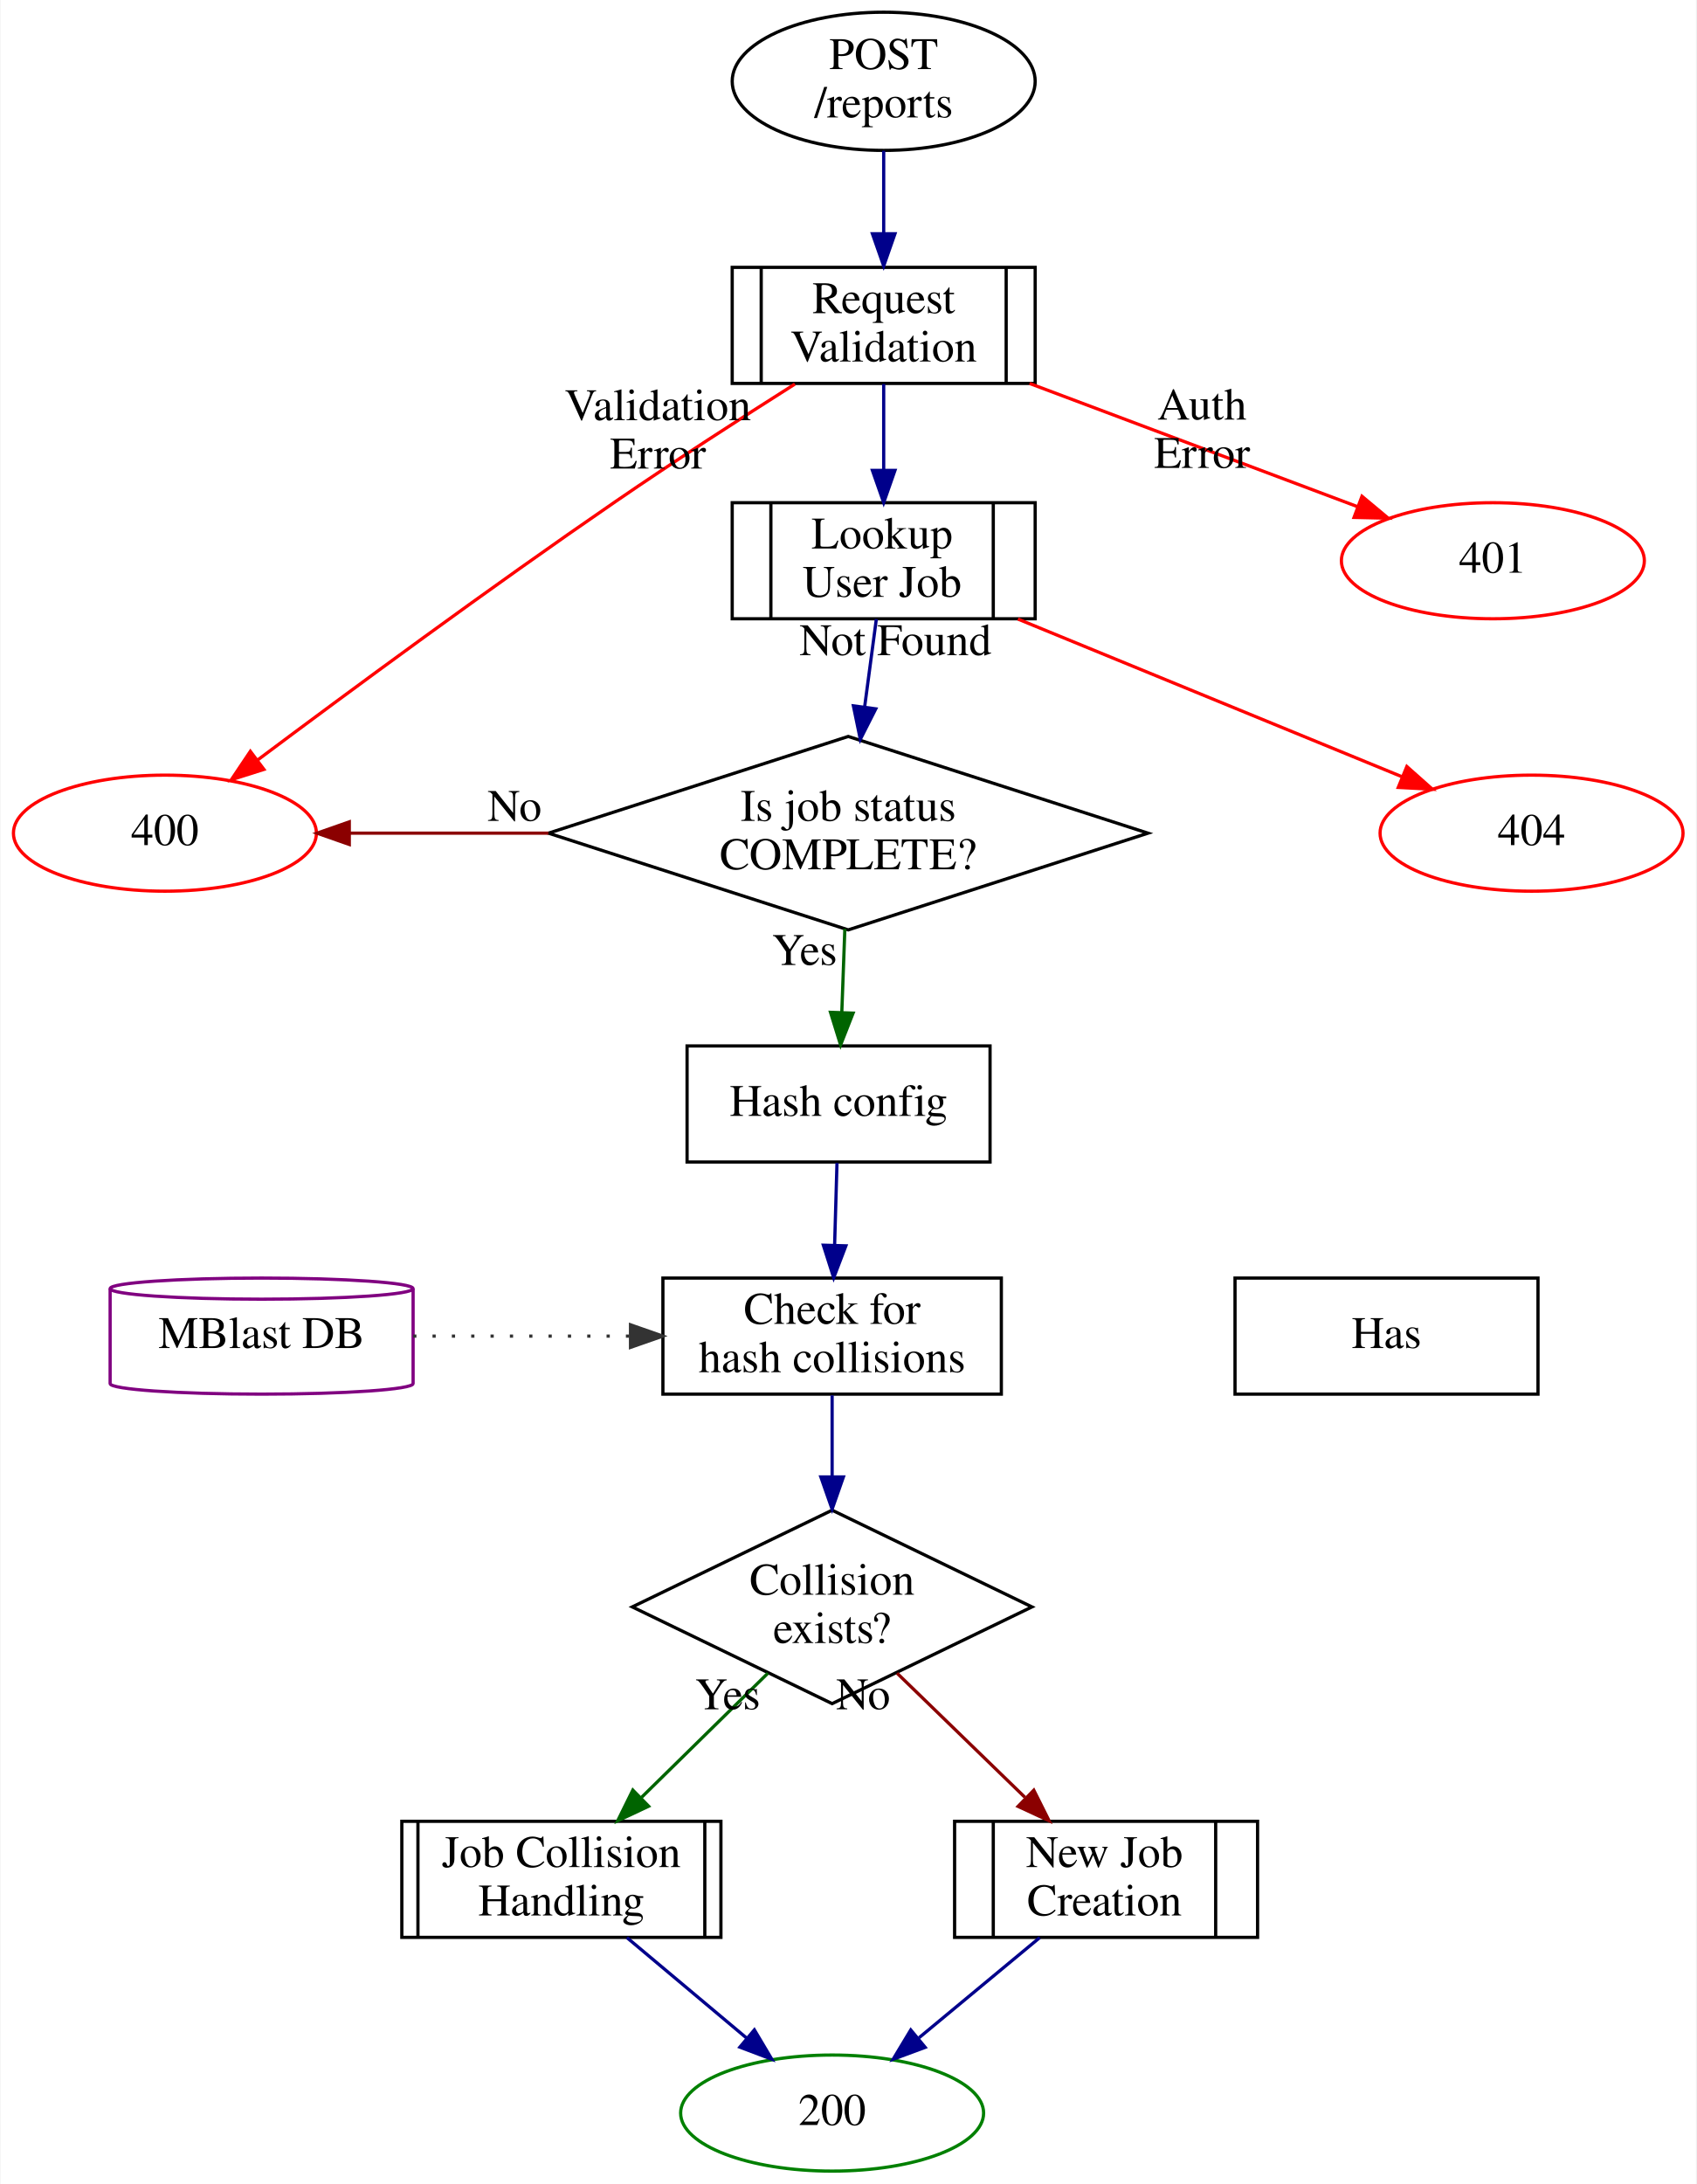
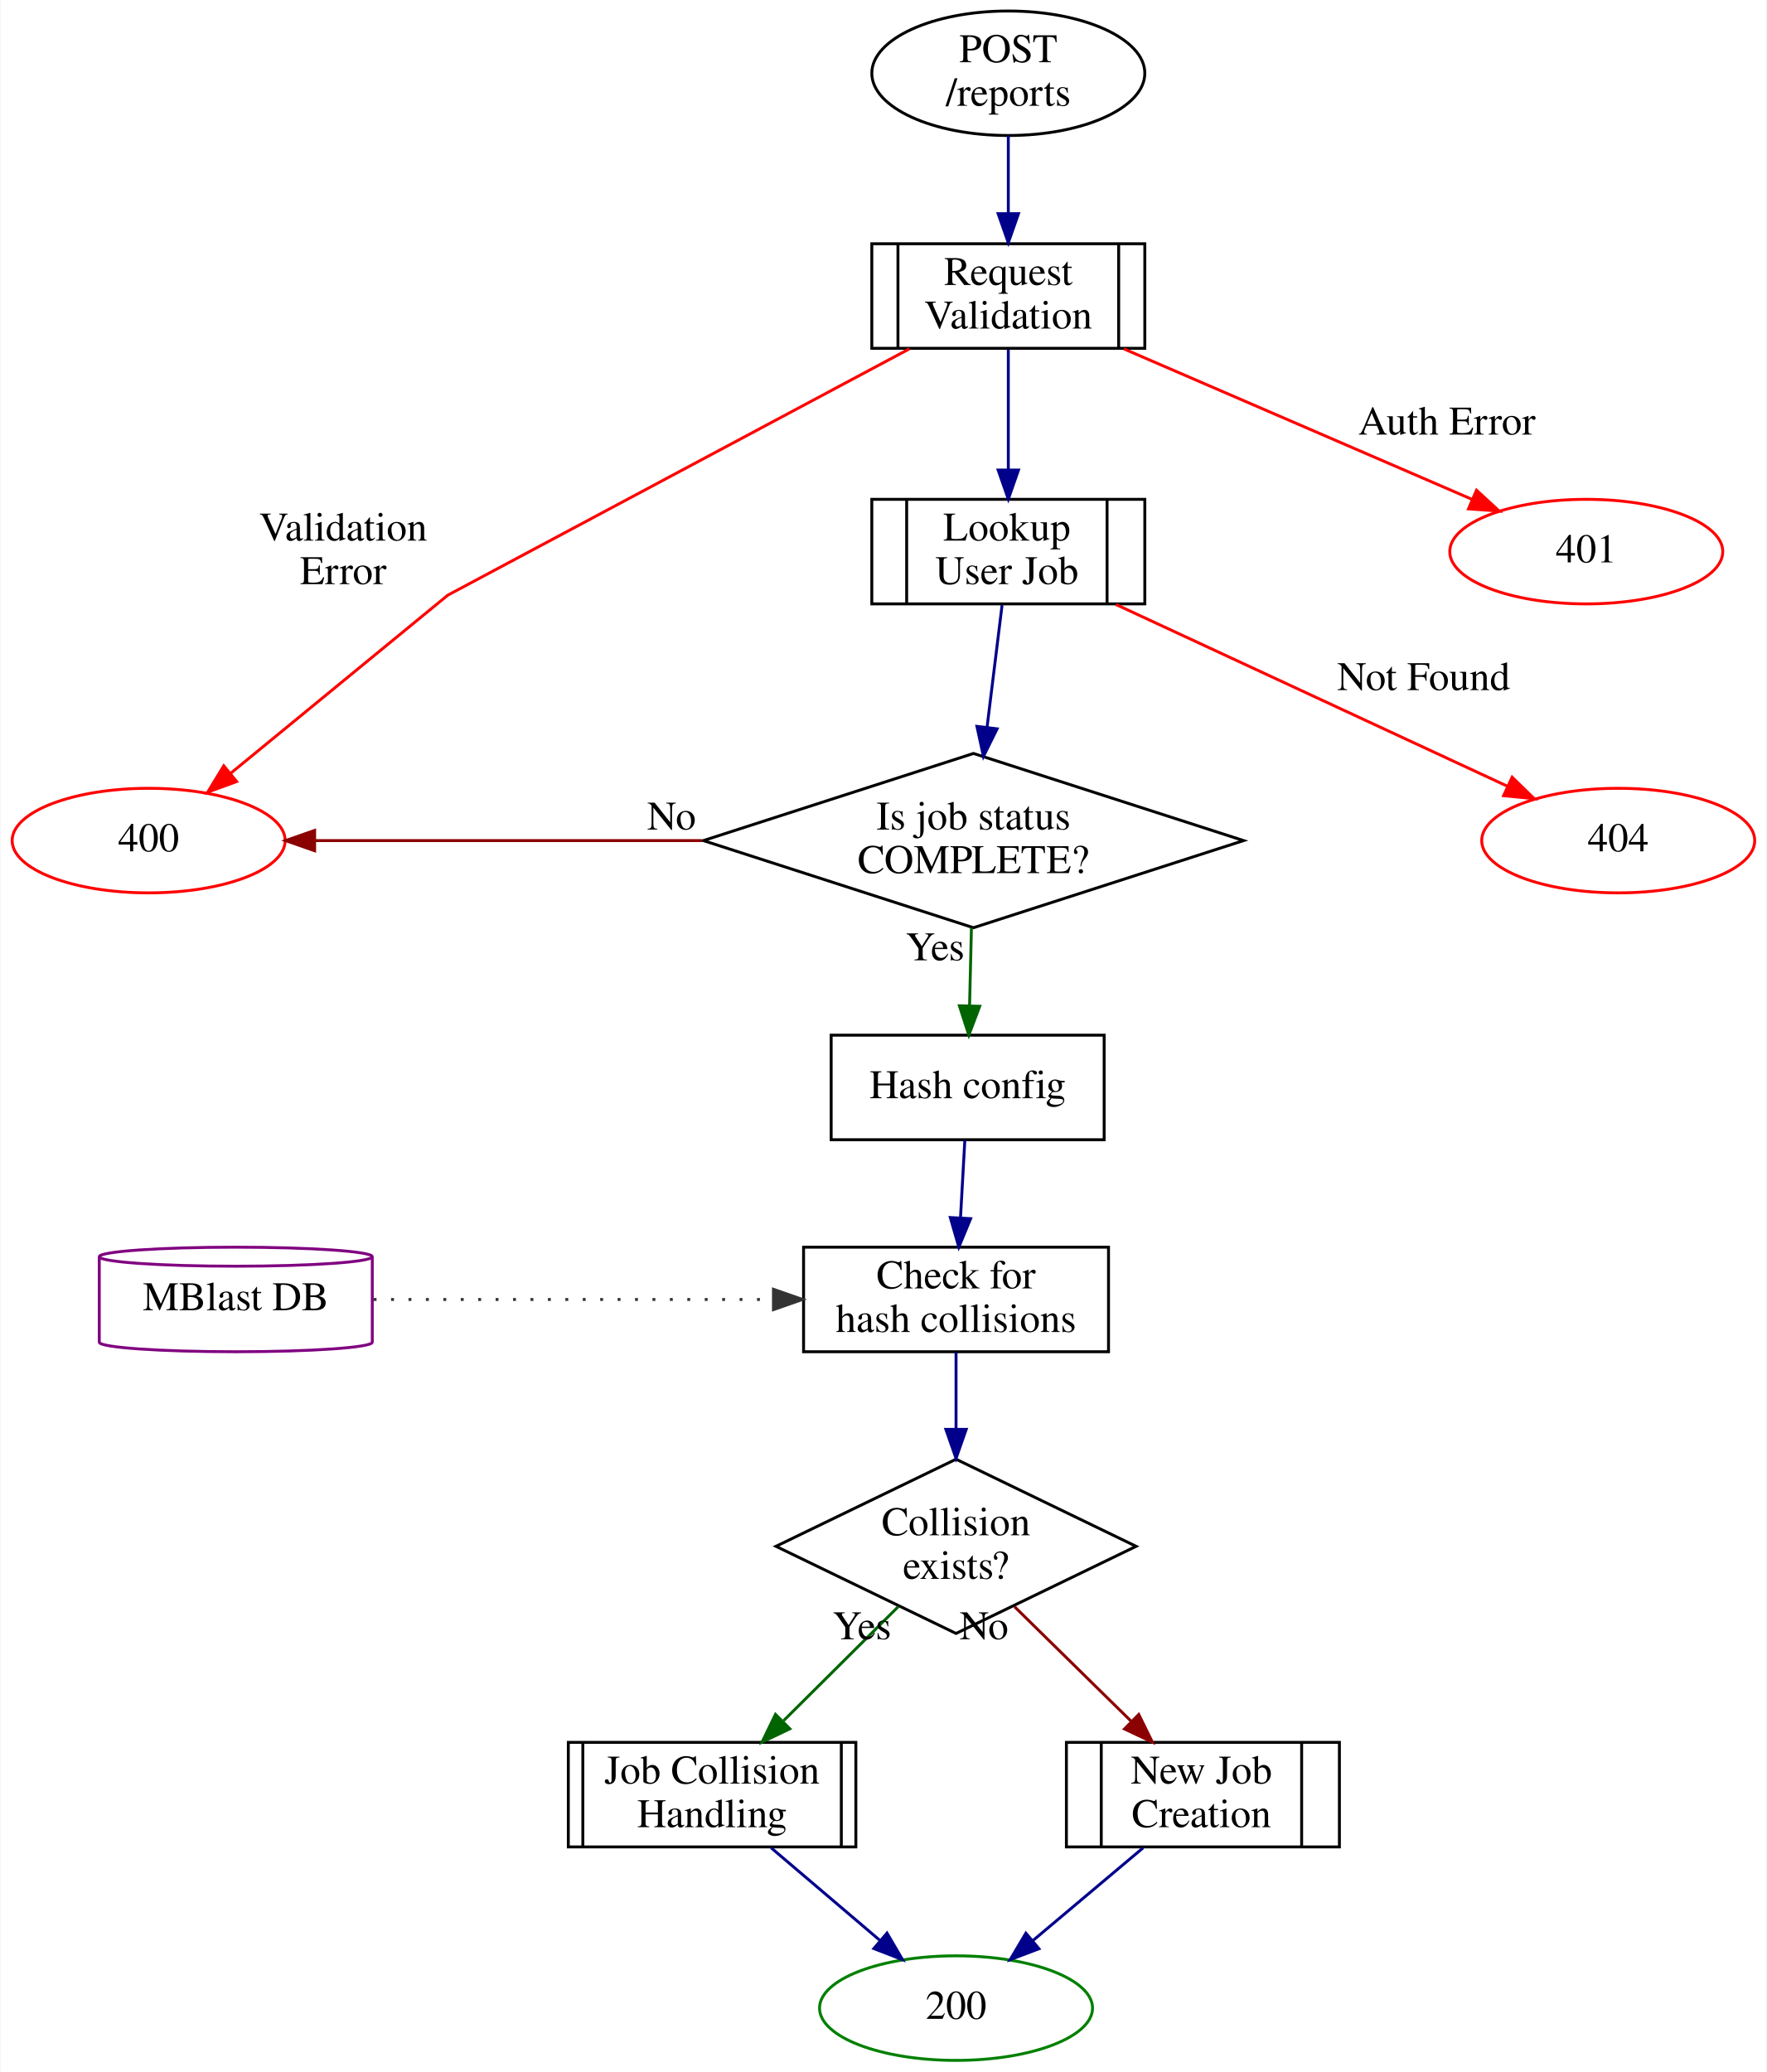
- <svg xmlns="http://www.w3.org/2000/svg" width="526pt" height="677pt" viewBox="0.00 0.00 526.00 677.43">
-   <g id="graph0" class="graph" transform="scale(1 1) rotate(0) translate(4 673.43)">
-     <polygon fill="white" stroke="transparent" points="-4,4 -4,-673.43 522,-673.43 522,4 -4,4" />
+ <svg xmlns="http://www.w3.org/2000/svg" width="608pt" height="713pt" viewBox="0.00 0.00 608.00 713.43">
+   <g id="graph0" class="graph" transform="scale(1 1) rotate(0) translate(4 709.43)">
+     <polygon fill="white" stroke="transparent" points="-4,4 -4,-709.43 604,-709.43 604,4 -4,4" />
    <g id="node1" class="node">
-       <ellipse fill="none" stroke="black" cx="270" cy="-648.21" rx="47" ry="21.43" />
-       <text text-anchor="middle" x="270" y="-652.01" font-family="Times,serif" font-size="14.00">POST</text>
-       <text text-anchor="middle" x="270" y="-637.01" font-family="Times,serif" font-size="14.00">/reports</text>
+       <ellipse fill="none" stroke="black" cx="343" cy="-684.21" rx="47" ry="21.43" />
+       <text text-anchor="middle" x="343" y="-688.01" font-family="Times,serif" font-size="14.00">POST</text>
+       <text text-anchor="middle" x="343" y="-673.01" font-family="Times,serif" font-size="14.00">/reports</text>
    </g>
    <g id="node2" class="node">
-       <polygon fill="none" stroke="black" points="223,-554.5 223,-590.5 317,-590.5 317,-554.5 223,-554.5" />
-       <text text-anchor="middle" x="227.5" y="-568.8" font-family="Times,serif" font-size="14.00"> </text>
-       <polyline fill="none" stroke="black" points="232,-554.5 232,-590.5 " />
-       <text text-anchor="middle" x="270" y="-576.3" font-family="Times,serif" font-size="14.00">Request</text>
-       <text text-anchor="middle" x="270" y="-561.3" font-family="Times,serif" font-size="14.00">Validation</text>
-       <polyline fill="none" stroke="black" points="308,-554.5 308,-590.5 " />
-       <text text-anchor="middle" x="312.5" y="-568.8" font-family="Times,serif" font-size="14.00"> </text>
+       <polygon fill="none" stroke="black" points="296,-589.5 296,-625.5 390,-625.5 390,-589.5 296,-589.5" />
+       <text text-anchor="middle" x="300.5" y="-603.8" font-family="Times,serif" font-size="14.00"> </text>
+       <polyline fill="none" stroke="black" points="305,-589.5 305,-625.5 " />
+       <text text-anchor="middle" x="343" y="-611.3" font-family="Times,serif" font-size="14.00">Request</text>
+       <text text-anchor="middle" x="343" y="-596.3" font-family="Times,serif" font-size="14.00">Validation</text>
+       <polyline fill="none" stroke="black" points="381,-589.5 381,-625.5 " />
+       <text text-anchor="middle" x="385.5" y="-603.8" font-family="Times,serif" font-size="14.00"> </text>
    </g>
    <g id="edge1" class="edge">
-       <path fill="none" stroke="darkblue" d="M270,-626.68C270,-618.77 270,-609.61 270,-601.14" />
-       <polygon fill="darkblue" stroke="darkblue" points="273.5,-600.93 270,-590.93 266.5,-600.93 273.5,-600.93" />
+       <path fill="none" stroke="darkblue" d="M343,-662.8C343,-654.57 343,-644.94 343,-636.1" />
+       <polygon fill="darkblue" stroke="darkblue" points="346.5,-635.85 343,-625.85 339.5,-635.85 346.5,-635.85" />
    </g>
    <g id="node3" class="node">
-       <polygon fill="none" stroke="black" points="223,-481.5 223,-517.5 317,-517.5 317,-481.5 223,-481.5" />
-       <text text-anchor="middle" x="229" y="-495.8" font-family="Times,serif" font-size="14.00"> </text>
-       <polyline fill="none" stroke="black" points="235,-481.5 235,-517.5 " />
-       <text text-anchor="middle" x="269.5" y="-503.3" font-family="Times,serif" font-size="14.00">Lookup</text>
-       <text text-anchor="middle" x="269.5" y="-488.3" font-family="Times,serif" font-size="14.00">User Job</text>
-       <polyline fill="none" stroke="black" points="304,-481.5 304,-517.5 " />
-       <text text-anchor="middle" x="310.5" y="-495.8" font-family="Times,serif" font-size="14.00"> </text>
+       <polygon fill="none" stroke="black" points="296,-501.5 296,-537.5 390,-537.5 390,-501.5 296,-501.5" />
+       <text text-anchor="middle" x="302" y="-515.8" font-family="Times,serif" font-size="14.00"> </text>
+       <polyline fill="none" stroke="black" points="308,-501.5 308,-537.5 " />
+       <text text-anchor="middle" x="342.5" y="-523.3" font-family="Times,serif" font-size="14.00">Lookup</text>
+       <text text-anchor="middle" x="342.5" y="-508.3" font-family="Times,serif" font-size="14.00">User Job</text>
+       <polyline fill="none" stroke="black" points="377,-501.5 377,-537.5 " />
+       <text text-anchor="middle" x="383.5" y="-515.8" font-family="Times,serif" font-size="14.00"> </text>
    </g>
    <g id="edge2" class="edge">
-       <path fill="none" stroke="darkblue" d="M270,-554.31C270,-546.29 270,-536.55 270,-527.57" />
-       <polygon fill="darkblue" stroke="darkblue" points="273.5,-527.53 270,-517.53 266.5,-527.53 273.5,-527.53" />
+       <path fill="none" stroke="darkblue" d="M343,-589.1C343,-577.25 343,-561.32 343,-547.79" />
+       <polygon fill="darkblue" stroke="darkblue" points="346.5,-547.58 343,-537.58 339.5,-547.58 346.5,-547.58" />
    </g>
    <g id="node12" class="node">
-       <ellipse fill="none" stroke="red" cx="47" cy="-415" rx="47" ry="18" />
-       <text text-anchor="middle" x="47" y="-411.3" font-family="Times,serif" font-size="14.00">400</text>
+       <ellipse fill="none" stroke="red" cx="47" cy="-420" rx="47" ry="18" />
+       <text text-anchor="middle" x="47" y="-416.3" font-family="Times,serif" font-size="14.00">400</text>
    </g>
    <g id="edge3" class="edge">
-       <path fill="none" stroke="red" d="M242.45,-554.3C226.17,-543.99 205.24,-530.51 187,-518 147.89,-491.18 103.84,-458.7 75.78,-437.71" />
-       <polygon fill="red" stroke="red" points="77.71,-434.78 67.61,-431.58 73.51,-440.38 77.71,-434.78" />
-       <text text-anchor="middle" x="199.95" y="-543.1" font-family="Times,serif" font-size="14.00">Validation   </text>
-       <text text-anchor="middle" x="199.95" y="-528.1" font-family="Times,serif" font-size="14.00">Error       </text>
+       <path fill="none" stroke="red" d="M308.94,-589.32C253.53,-559.75 150,-504.5 150,-504.5 150,-504.5 105.65,-468.11 75.15,-443.1" />
+       <polygon fill="red" stroke="red" points="77.3,-440.33 67.35,-436.69 72.86,-445.74 77.3,-440.33" />
+       <text text-anchor="middle" x="114" y="-523.3" font-family="Times,serif" font-size="14.00">Validation</text>
+       <text text-anchor="middle" x="114" y="-508.3" font-family="Times,serif" font-size="14.00">Error</text>
    </g>
    <g id="node13" class="node">
-       <ellipse fill="none" stroke="red" cx="459" cy="-499.5" rx="47" ry="18" />
-       <text text-anchor="middle" x="459" y="-495.8" font-family="Times,serif" font-size="14.00">401</text>
+       <ellipse fill="none" stroke="red" cx="542" cy="-519.5" rx="47" ry="18" />
+       <text text-anchor="middle" x="542" y="-515.8" font-family="Times,serif" font-size="14.00">401</text>
    </g>
    <g id="edge4" class="edge">
-       <path fill="none" stroke="red" d="M315.27,-554.49C346.21,-542.87 386.92,-527.58 417.12,-516.23" />
-       <polygon fill="red" stroke="red" points="418.39,-519.49 426.52,-512.7 415.93,-512.94 418.39,-519.49" />
-       <text text-anchor="middle" x="368.77" y="-543.29" font-family="Times,serif" font-size="14.00">Auth</text>
-       <text text-anchor="middle" x="368.77" y="-528.29" font-family="Times,serif" font-size="14.00">               Error</text>
+       <path fill="none" stroke="red" d="M382.79,-589.3C417.63,-574.25 467.96,-552.5 502.66,-537.5" />
+       <polygon fill="red" stroke="red" points="504.21,-540.64 512.01,-533.46 501.44,-534.22 504.21,-540.64" />
+       <text text-anchor="middle" x="494" y="-559.8" font-family="Times,serif" font-size="14.00">Auth Error</text>
    </g>
    <g id="node4" class="node">
-       <polygon fill="none" stroke="black" points="259,-445 166,-415 259,-385 352,-415 259,-445" />
-       <text text-anchor="middle" x="259" y="-418.8" font-family="Times,serif" font-size="14.00">Is job status</text>
-       <text text-anchor="middle" x="259" y="-403.8" font-family="Times,serif" font-size="14.00">COMPLETE?</text>
+       <polygon fill="none" stroke="black" points="331,-450 238,-420 331,-390 424,-420 331,-450" />
+       <text text-anchor="middle" x="331" y="-423.8" font-family="Times,serif" font-size="14.00">Is job status</text>
+       <text text-anchor="middle" x="331" y="-408.8" font-family="Times,serif" font-size="14.00">COMPLETE?</text>
    </g>
    <g id="edge5" class="edge">
-       <path fill="none" stroke="darkblue" d="M267.72,-481.41C266.67,-473.5 265.37,-463.77 264.1,-454.26" />
-       <polygon fill="darkblue" stroke="darkblue" points="267.54,-453.56 262.75,-444.11 260.6,-454.49 267.54,-453.56" />
+       <path fill="none" stroke="darkblue" d="M340.85,-501.07C339.42,-489.43 337.48,-473.67 335.7,-459.2" />
+       <polygon fill="darkblue" stroke="darkblue" points="339.14,-458.48 334.44,-448.98 332.19,-459.33 339.14,-458.48" />
    </g>
    <g id="node14" class="node">
-       <ellipse fill="none" stroke="red" cx="471" cy="-415" rx="47" ry="18" />
-       <text text-anchor="middle" x="471" y="-411.3" font-family="Times,serif" font-size="14.00">404</text>
+       <ellipse fill="none" stroke="red" cx="553" cy="-420" rx="47" ry="18" />
+       <text text-anchor="middle" x="553" y="-416.3" font-family="Times,serif" font-size="14.00">404</text>
    </g>
    <g id="edge6" class="edge">
-       <path fill="none" stroke="red" d="M311.65,-481.41C346.65,-467.04 396.35,-446.64 430.91,-432.46" />
-       <polygon fill="red" stroke="red" points="432.31,-435.67 440.23,-428.63 429.65,-429.19 432.31,-435.67" />
-       <text text-anchor="middle" x="273.65" y="-470.21" font-family="Times,serif" font-size="14.00">Not Found</text>
+       <path fill="none" stroke="red" d="M380.06,-501.29C417.94,-483.7 476.51,-456.52 514.8,-438.74" />
+       <polygon fill="red" stroke="red" points="516.48,-441.82 524.07,-434.43 513.53,-435.47 516.48,-441.82" />
+       <text text-anchor="middle" x="486" y="-471.8" font-family="Times,serif" font-size="14.00">Not Found</text>
    </g>
    <g id="node5" class="node">
-       <polygon fill="none" stroke="black" points="303,-349 209,-349 209,-313 303,-313 303,-349" />
-       <text text-anchor="middle" x="256" y="-327.3" font-family="Times,serif" font-size="14.00">Hash config</text>
+       <polygon fill="none" stroke="black" points="376,-353 282,-353 282,-317 376,-317 376,-353" />
+       <text text-anchor="middle" x="329" y="-331.3" font-family="Times,serif" font-size="14.00">Hash config</text>
    </g>
    <g id="edge7" class="edge">
-       <path fill="none" stroke="darkgreen" d="M257.95,-385.32C257.64,-376.88 257.3,-367.67 257,-359.31" />
-       <polygon fill="darkgreen" stroke="darkgreen" points="260.5,-359.17 256.63,-349.31 253.5,-359.43 260.5,-359.17" />
-       <text text-anchor="middle" x="245.45" y="-374.12" font-family="Times,serif" font-size="14.00">Yes</text>
+       <path fill="none" stroke="darkgreen" d="M330.3,-389.97C330.09,-381.29 329.86,-371.81 329.66,-363.25" />
+       <polygon fill="darkgreen" stroke="darkgreen" points="333.15,-362.95 329.41,-353.03 326.15,-363.12 333.15,-362.95" />
+       <text text-anchor="middle" x="317.8" y="-378.77" font-family="Times,serif" font-size="14.00">Yes</text>
    </g>
    <g id="node6" class="node">
-       <polygon fill="none" stroke="black" points="306.5,-277 201.5,-277 201.5,-241 306.5,-241 306.5,-277" />
-       <text text-anchor="middle" x="254" y="-262.8" font-family="Times,serif" font-size="14.00">Check for</text>
-       <text text-anchor="middle" x="254" y="-247.8" font-family="Times,serif" font-size="14.00">hash collisions</text>
+       <polygon fill="none" stroke="black" points="377.5,-280 272.5,-280 272.5,-244 377.5,-244 377.5,-280" />
+       <text text-anchor="middle" x="325" y="-265.8" font-family="Times,serif" font-size="14.00">Check for</text>
+       <text text-anchor="middle" x="325" y="-250.8" font-family="Times,serif" font-size="14.00">hash collisions</text>
    </g>
    <g id="edge9" class="edge">
-       <path fill="none" stroke="darkblue" d="M255.51,-312.7C255.29,-304.98 255.02,-295.71 254.77,-287.11" />
-       <polygon fill="darkblue" stroke="darkblue" points="258.27,-287 254.49,-277.1 251.28,-287.2 258.27,-287" />
+       <path fill="none" stroke="darkblue" d="M328.03,-316.81C327.58,-308.79 327.03,-299.05 326.53,-290.07" />
+       <polygon fill="darkblue" stroke="darkblue" points="330.02,-289.82 325.96,-280.03 323.03,-290.21 330.02,-289.82" />
    </g>
    <g id="node7" class="node">
-       <polygon fill="none" stroke="black" points="254,-205 192,-175 254,-145 316,-175 254,-205" />
-       <text text-anchor="middle" x="254" y="-178.8" font-family="Times,serif" font-size="14.00">Collision</text>
-       <text text-anchor="middle" x="254" y="-163.8" font-family="Times,serif" font-size="14.00">exists?</text>
+       <polygon fill="none" stroke="black" points="325,-207 263,-177 325,-147 387,-177 325,-207" />
+       <text text-anchor="middle" x="325" y="-180.8" font-family="Times,serif" font-size="14.00">Collision</text>
+       <text text-anchor="middle" x="325" y="-165.8" font-family="Times,serif" font-size="14.00">exists?</text>
    </g>
    <g id="edge11" class="edge">
-       <path fill="none" stroke="darkblue" d="M254,-240.61C254,-233.24 254,-224.33 254,-215.52" />
-       <polygon fill="darkblue" stroke="darkblue" points="257.5,-215.31 254,-205.31 250.5,-215.31 257.5,-215.31" />
+       <path fill="none" stroke="darkblue" d="M325,-243.8C325,-236.14 325,-226.78 325,-217.55" />
+       <polygon fill="darkblue" stroke="darkblue" points="328.5,-217.27 325,-207.27 321.5,-217.27 328.5,-217.27" />
    </g>
    <g id="node8" class="node">
-       <polygon fill="none" stroke="black" points="120.5,-72.5 120.5,-108.5 219.5,-108.5 219.5,-72.5 120.5,-72.5" />
-       <text text-anchor="middle" x="123" y="-86.8" font-family="Times,serif" font-size="14.00"> </text>
-       <polyline fill="none" stroke="black" points="125.5,-72.5 125.5,-108.5 " />
-       <text text-anchor="middle" x="170" y="-94.3" font-family="Times,serif" font-size="14.00">Job Collision</text>
-       <text text-anchor="middle" x="170" y="-79.3" font-family="Times,serif" font-size="14.00">Handling</text>
-       <polyline fill="none" stroke="black" points="214.5,-72.5 214.5,-108.5 " />
-       <text text-anchor="middle" x="217" y="-86.8" font-family="Times,serif" font-size="14.00"> </text>
+       <polygon fill="none" stroke="black" points="191.5,-73.5 191.5,-109.5 290.5,-109.5 290.5,-73.5 191.5,-73.5" />
+       <text text-anchor="middle" x="194" y="-87.8" font-family="Times,serif" font-size="14.00"> </text>
+       <polyline fill="none" stroke="black" points="196.5,-73.5 196.5,-109.5 " />
+       <text text-anchor="middle" x="241" y="-95.3" font-family="Times,serif" font-size="14.00">Job Collision</text>
+       <text text-anchor="middle" x="241" y="-80.3" font-family="Times,serif" font-size="14.00">Handling</text>
+       <polyline fill="none" stroke="black" points="285.5,-73.5 285.5,-109.5 " />
+       <text text-anchor="middle" x="288" y="-87.8" font-family="Times,serif" font-size="14.00"> </text>
    </g>
    <g id="edge12" class="edge">
-       <path fill="none" stroke="darkgreen" d="M234.09,-154.45C222.36,-142.93 207.41,-128.25 194.91,-115.96" />
-       <polygon fill="darkgreen" stroke="darkgreen" points="197.07,-113.18 187.48,-108.67 192.17,-118.18 197.07,-113.18" />
-       <text text-anchor="middle" x="221.59" y="-143.25" font-family="Times,serif" font-size="14.00">Yes</text>
+       <path fill="none" stroke="darkgreen" d="M305.09,-156.21C293.28,-144.47 278.21,-129.49 265.65,-117" />
+       <polygon fill="darkgreen" stroke="darkgreen" points="267.77,-114.17 258.21,-109.6 262.83,-119.14 267.77,-114.17" />
+       <text text-anchor="middle" x="292.59" y="-145.01" font-family="Times,serif" font-size="14.00">Yes</text>
    </g>
    <g id="node9" class="node">
-       <polygon fill="none" stroke="black" points="292,-72.5 292,-108.5 386,-108.5 386,-72.5 292,-72.5" />
-       <text text-anchor="middle" x="298" y="-86.8" font-family="Times,serif" font-size="14.00"> </text>
-       <polyline fill="none" stroke="black" points="304,-72.5 304,-108.5 " />
-       <text text-anchor="middle" x="338.5" y="-94.3" font-family="Times,serif" font-size="14.00">New Job</text>
-       <text text-anchor="middle" x="338.5" y="-79.3" font-family="Times,serif" font-size="14.00">Creation</text>
-       <polyline fill="none" stroke="black" points="373,-72.5 373,-108.5 " />
-       <text text-anchor="middle" x="379.5" y="-86.8" font-family="Times,serif" font-size="14.00"> </text>
+       <polygon fill="none" stroke="black" points="363,-73.5 363,-109.5 457,-109.5 457,-73.5 363,-73.5" />
+       <text text-anchor="middle" x="369" y="-87.8" font-family="Times,serif" font-size="14.00"> </text>
+       <polyline fill="none" stroke="black" points="375,-73.5 375,-109.5 " />
+       <text text-anchor="middle" x="409.5" y="-95.3" font-family="Times,serif" font-size="14.00">New Job</text>
+       <text text-anchor="middle" x="409.5" y="-80.3" font-family="Times,serif" font-size="14.00">Creation</text>
+       <polyline fill="none" stroke="black" points="444,-73.5 444,-109.5 " />
+       <text text-anchor="middle" x="450.5" y="-87.8" font-family="Times,serif" font-size="14.00"> </text>
    </g>
    <g id="edge13" class="edge">
-       <path fill="none" stroke="darkred" d="M274.14,-154.45C286.02,-142.93 301.14,-128.25 313.8,-115.96" />
-       <polygon fill="darkred" stroke="darkred" points="316.57,-118.15 321.31,-108.67 311.69,-113.13 316.57,-118.15" />
-       <text text-anchor="middle" x="263.64" y="-143.25" font-family="Times,serif" font-size="14.00">No</text>
+       <path fill="none" stroke="darkred" d="M345.14,-156.21C357.21,-144.36 372.64,-129.21 385.42,-116.65" />
+       <polygon fill="darkred" stroke="darkred" points="387.91,-119.11 392.59,-109.6 383,-114.11 387.91,-119.11" />
+       <text text-anchor="middle" x="334.64" y="-145.01" font-family="Times,serif" font-size="14.00">No</text>
    </g>
    <g id="node11" class="node">
-       <ellipse fill="none" stroke="green" cx="254" cy="-18" rx="47" ry="18" />
-       <text text-anchor="middle" x="254" y="-14.3" font-family="Times,serif" font-size="14.00">200</text>
+       <ellipse fill="none" stroke="green" cx="325" cy="-18" rx="47" ry="18" />
+       <text text-anchor="middle" x="325" y="-14.3" font-family="Times,serif" font-size="14.00">200</text>
    </g>
    <g id="edge14" class="edge">
-       <path fill="none" stroke="darkblue" d="M190.33,-72.43C201.46,-63.1 215.38,-51.42 227.36,-41.36" />
-       <polygon fill="darkblue" stroke="darkblue" points="229.88,-43.81 235.29,-34.7 225.38,-38.45 229.88,-43.81" />
+       <path fill="none" stroke="darkblue" d="M261.33,-73.19C272.54,-63.66 286.57,-51.71 298.62,-41.46" />
+       <polygon fill="darkblue" stroke="darkblue" points="301.23,-43.83 306.57,-34.69 296.69,-38.5 301.23,-43.83" />
    </g>
    <g id="edge15" class="edge">
-       <path fill="none" stroke="darkblue" d="M318.42,-72.43C307.17,-63.1 293.08,-51.42 280.96,-41.36" />
-       <polygon fill="darkblue" stroke="darkblue" points="282.87,-38.39 272.93,-34.7 278.4,-43.78 282.87,-38.39" />
+       <path fill="none" stroke="darkblue" d="M389.42,-73.19C377.98,-63.56 363.61,-51.48 351.35,-41.16" />
+       <polygon fill="darkblue" stroke="darkblue" points="353.55,-38.44 343.65,-34.69 349.05,-43.8 353.55,-38.44" />
    </g>
    <g id="node10" class="node">
-       <path fill="none" stroke="purple" d="M124,-273.73C124,-275.53 102.93,-277 77,-277 51.07,-277 30,-275.53 30,-273.73 30,-273.73 30,-244.27 30,-244.27 30,-242.47 51.07,-241 77,-241 102.93,-241 124,-242.47 124,-244.27 124,-244.27 124,-273.73 124,-273.73" />
-       <path fill="none" stroke="purple" d="M124,-273.73C124,-271.92 102.93,-270.45 77,-270.45 51.07,-270.45 30,-271.92 30,-273.73" />
-       <text text-anchor="middle" x="77" y="-255.3" font-family="Times,serif" font-size="14.00">MBlast DB</text>
+       <path fill="none" stroke="purple" d="M124,-276.73C124,-278.53 102.93,-280 77,-280 51.07,-280 30,-278.53 30,-276.73 30,-276.73 30,-247.27 30,-247.27 30,-245.47 51.07,-244 77,-244 102.93,-244 124,-245.47 124,-247.27 124,-247.27 124,-276.73 124,-276.73" />
+       <path fill="none" stroke="purple" d="M124,-276.73C124,-274.92 102.93,-273.45 77,-273.45 51.07,-273.45 30,-274.92 30,-276.73" />
+       <text text-anchor="middle" x="77" y="-258.3" font-family="Times,serif" font-size="14.00">MBlast DB</text>
    </g>
    <g id="edge10" class="edge">
-       <path fill="none" stroke="#333333" stroke-dasharray="1,5" d="M124.02,-259C146.4,-259 168.78,-259 191.16,-259" />
-       <polygon fill="#333333" stroke="#333333" points="191.45,-262.5 201.45,-259 191.45,-255.5 191.45,-262.5" />
+       <path fill="none" stroke="#333333" stroke-dasharray="1,5" d="M124.47,-262C170.32,-262 216.18,-262 262.03,-262" />
+       <polygon fill="#333333" stroke="#333333" points="262.13,-265.5 272.13,-262 262.13,-258.5 262.13,-265.5" />
    </g>
    <g id="edge8" class="edge">
-       <path fill="none" stroke="darkred" d="M104.3,-415C124.86,-415 145.42,-415 165.98,-415" />
-       <polygon fill="darkred" stroke="darkred" points="104.2,-411.5 94.2,-415 104.2,-418.5 104.2,-411.5" />
-       <text text-anchor="middle" x="155.48" y="-418.8" font-family="Times,serif" font-size="14.00">No</text>
-     </g>
-     <g id="node15" class="node">
-       <polygon fill="none" stroke="black" points="473,-277 379,-277 379,-241 473,-241 473,-277" />
-       <text text-anchor="middle" x="426" y="-255.3" font-family="Times,serif" font-size="14.00">Has</text>
+       <path fill="none" stroke="darkred" d="M104.23,-420C148.67,-420 193.11,-420 237.55,-420" />
+       <polygon fill="darkred" stroke="darkred" points="104.15,-416.5 94.15,-420 104.15,-423.5 104.15,-416.5" />
+       <text text-anchor="middle" x="227.05" y="-423.8" font-family="Times,serif" font-size="14.00">No</text>
    </g>
  </g>
</svg>
